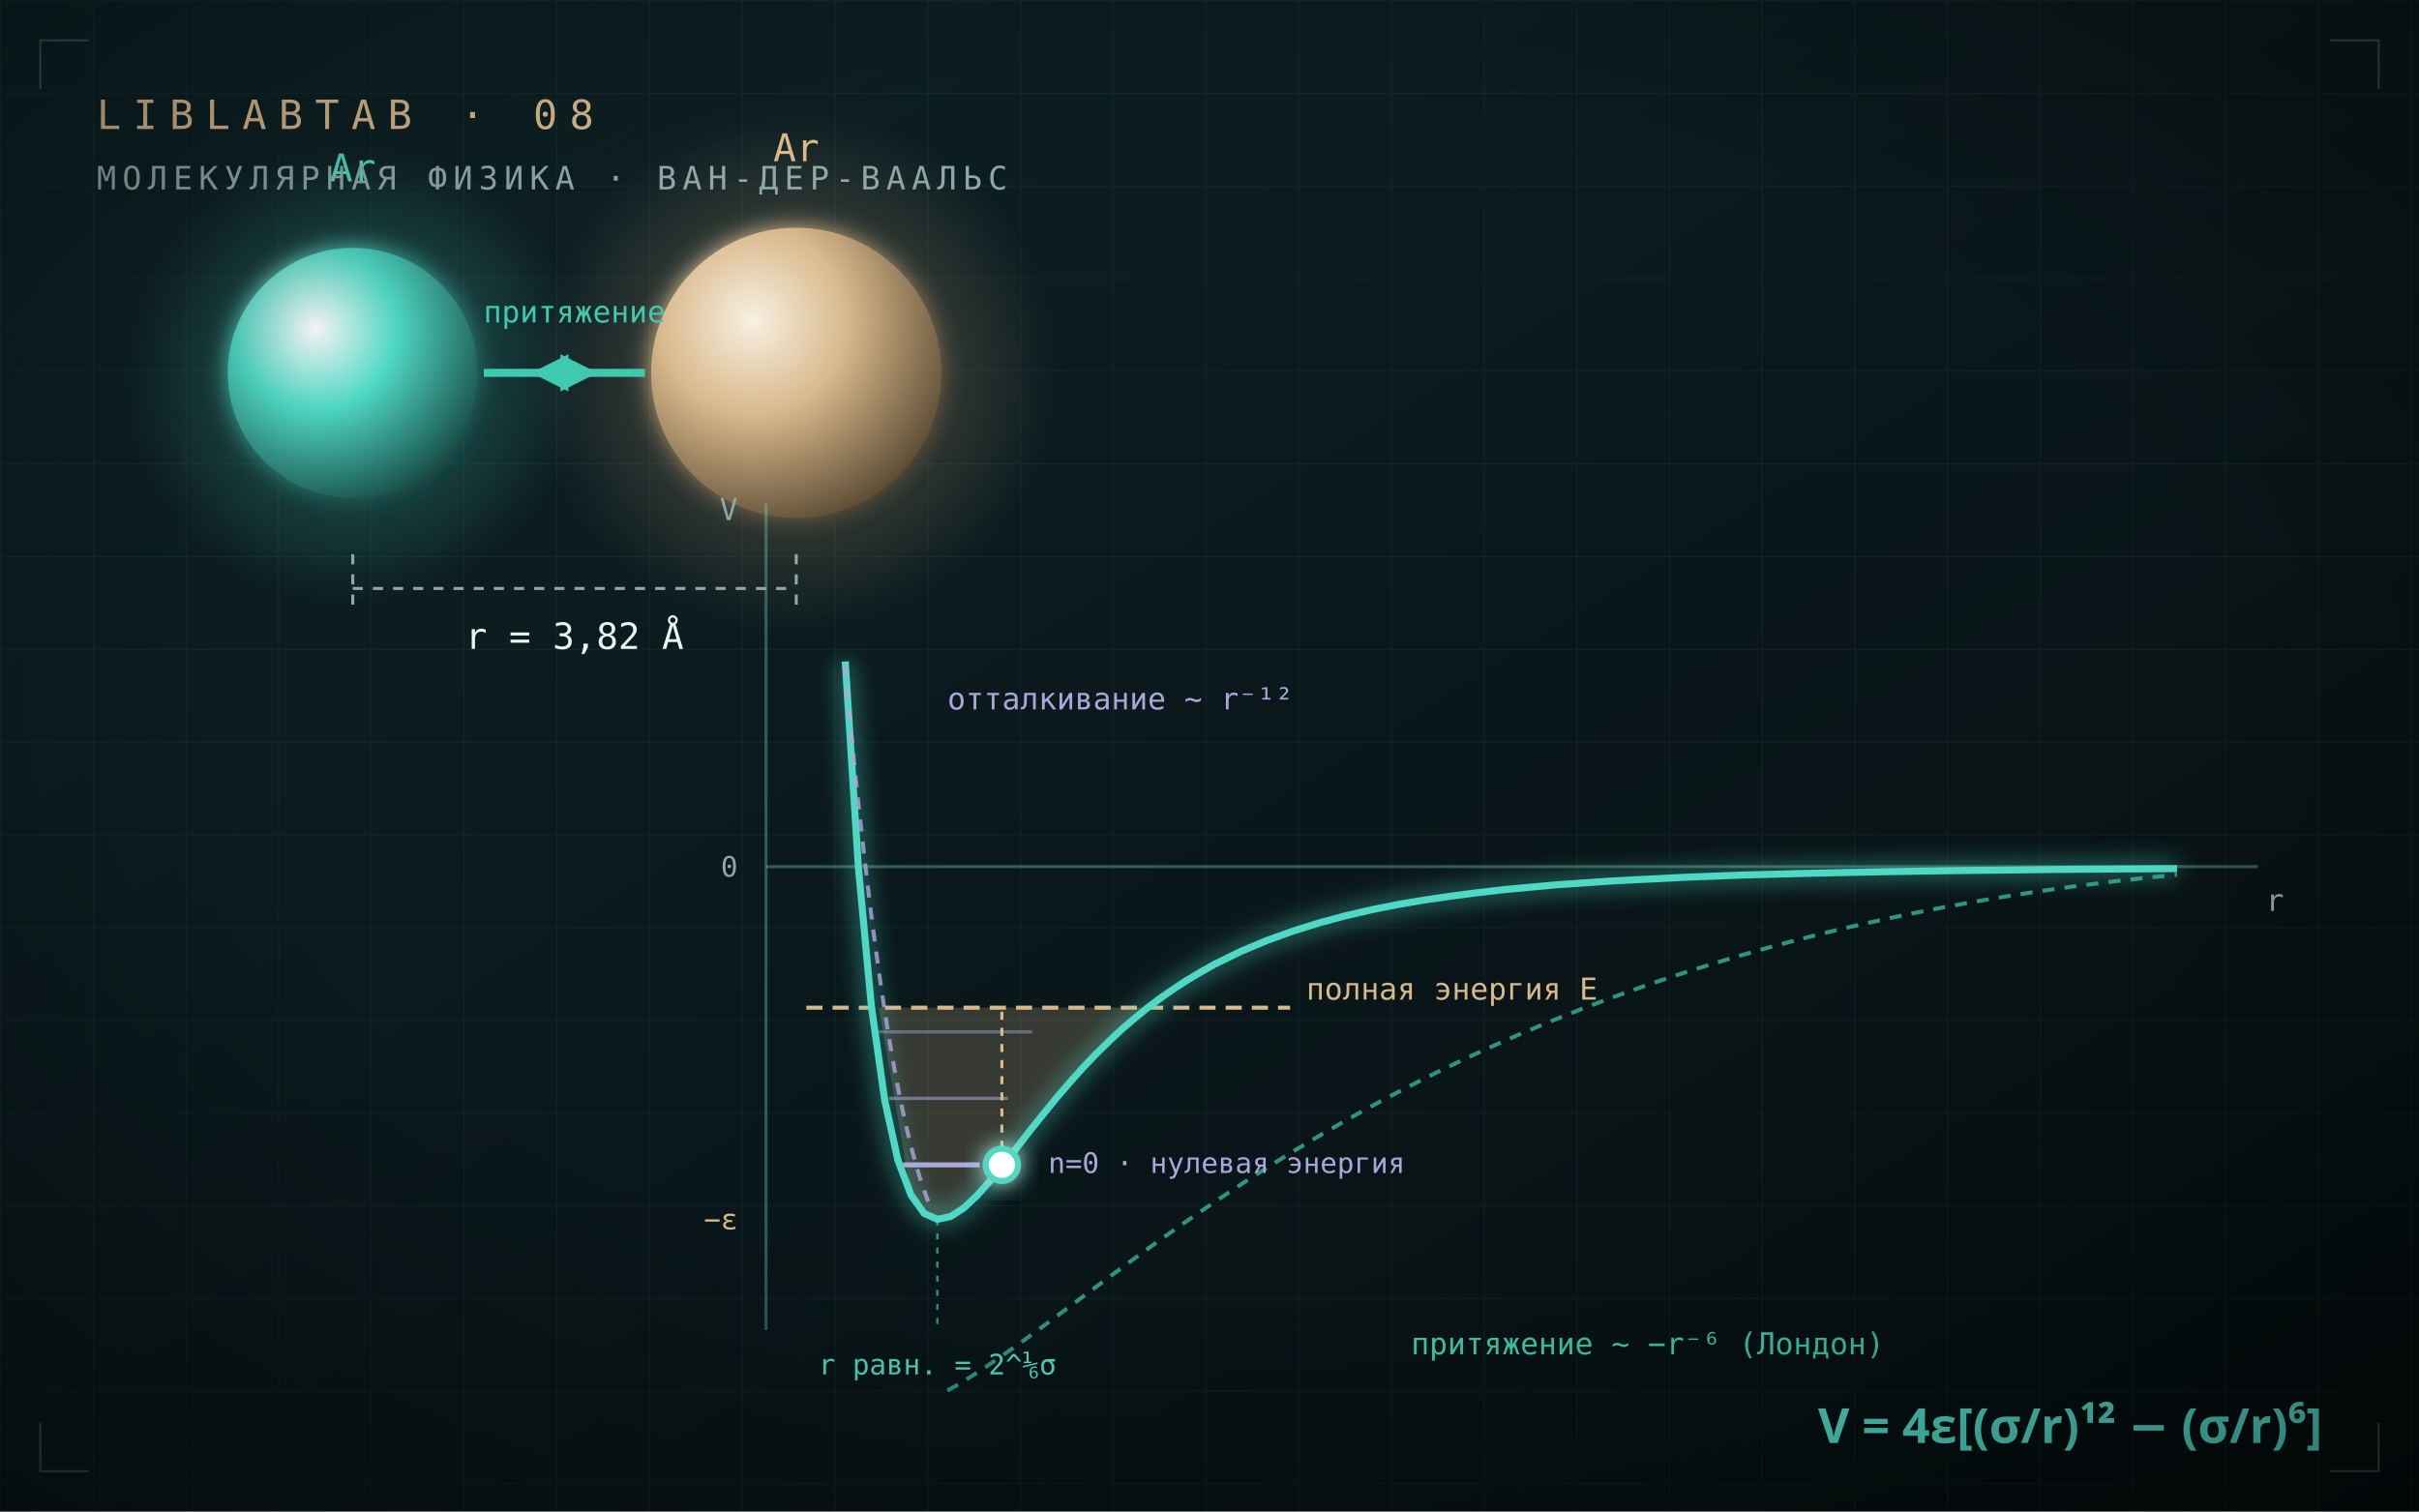
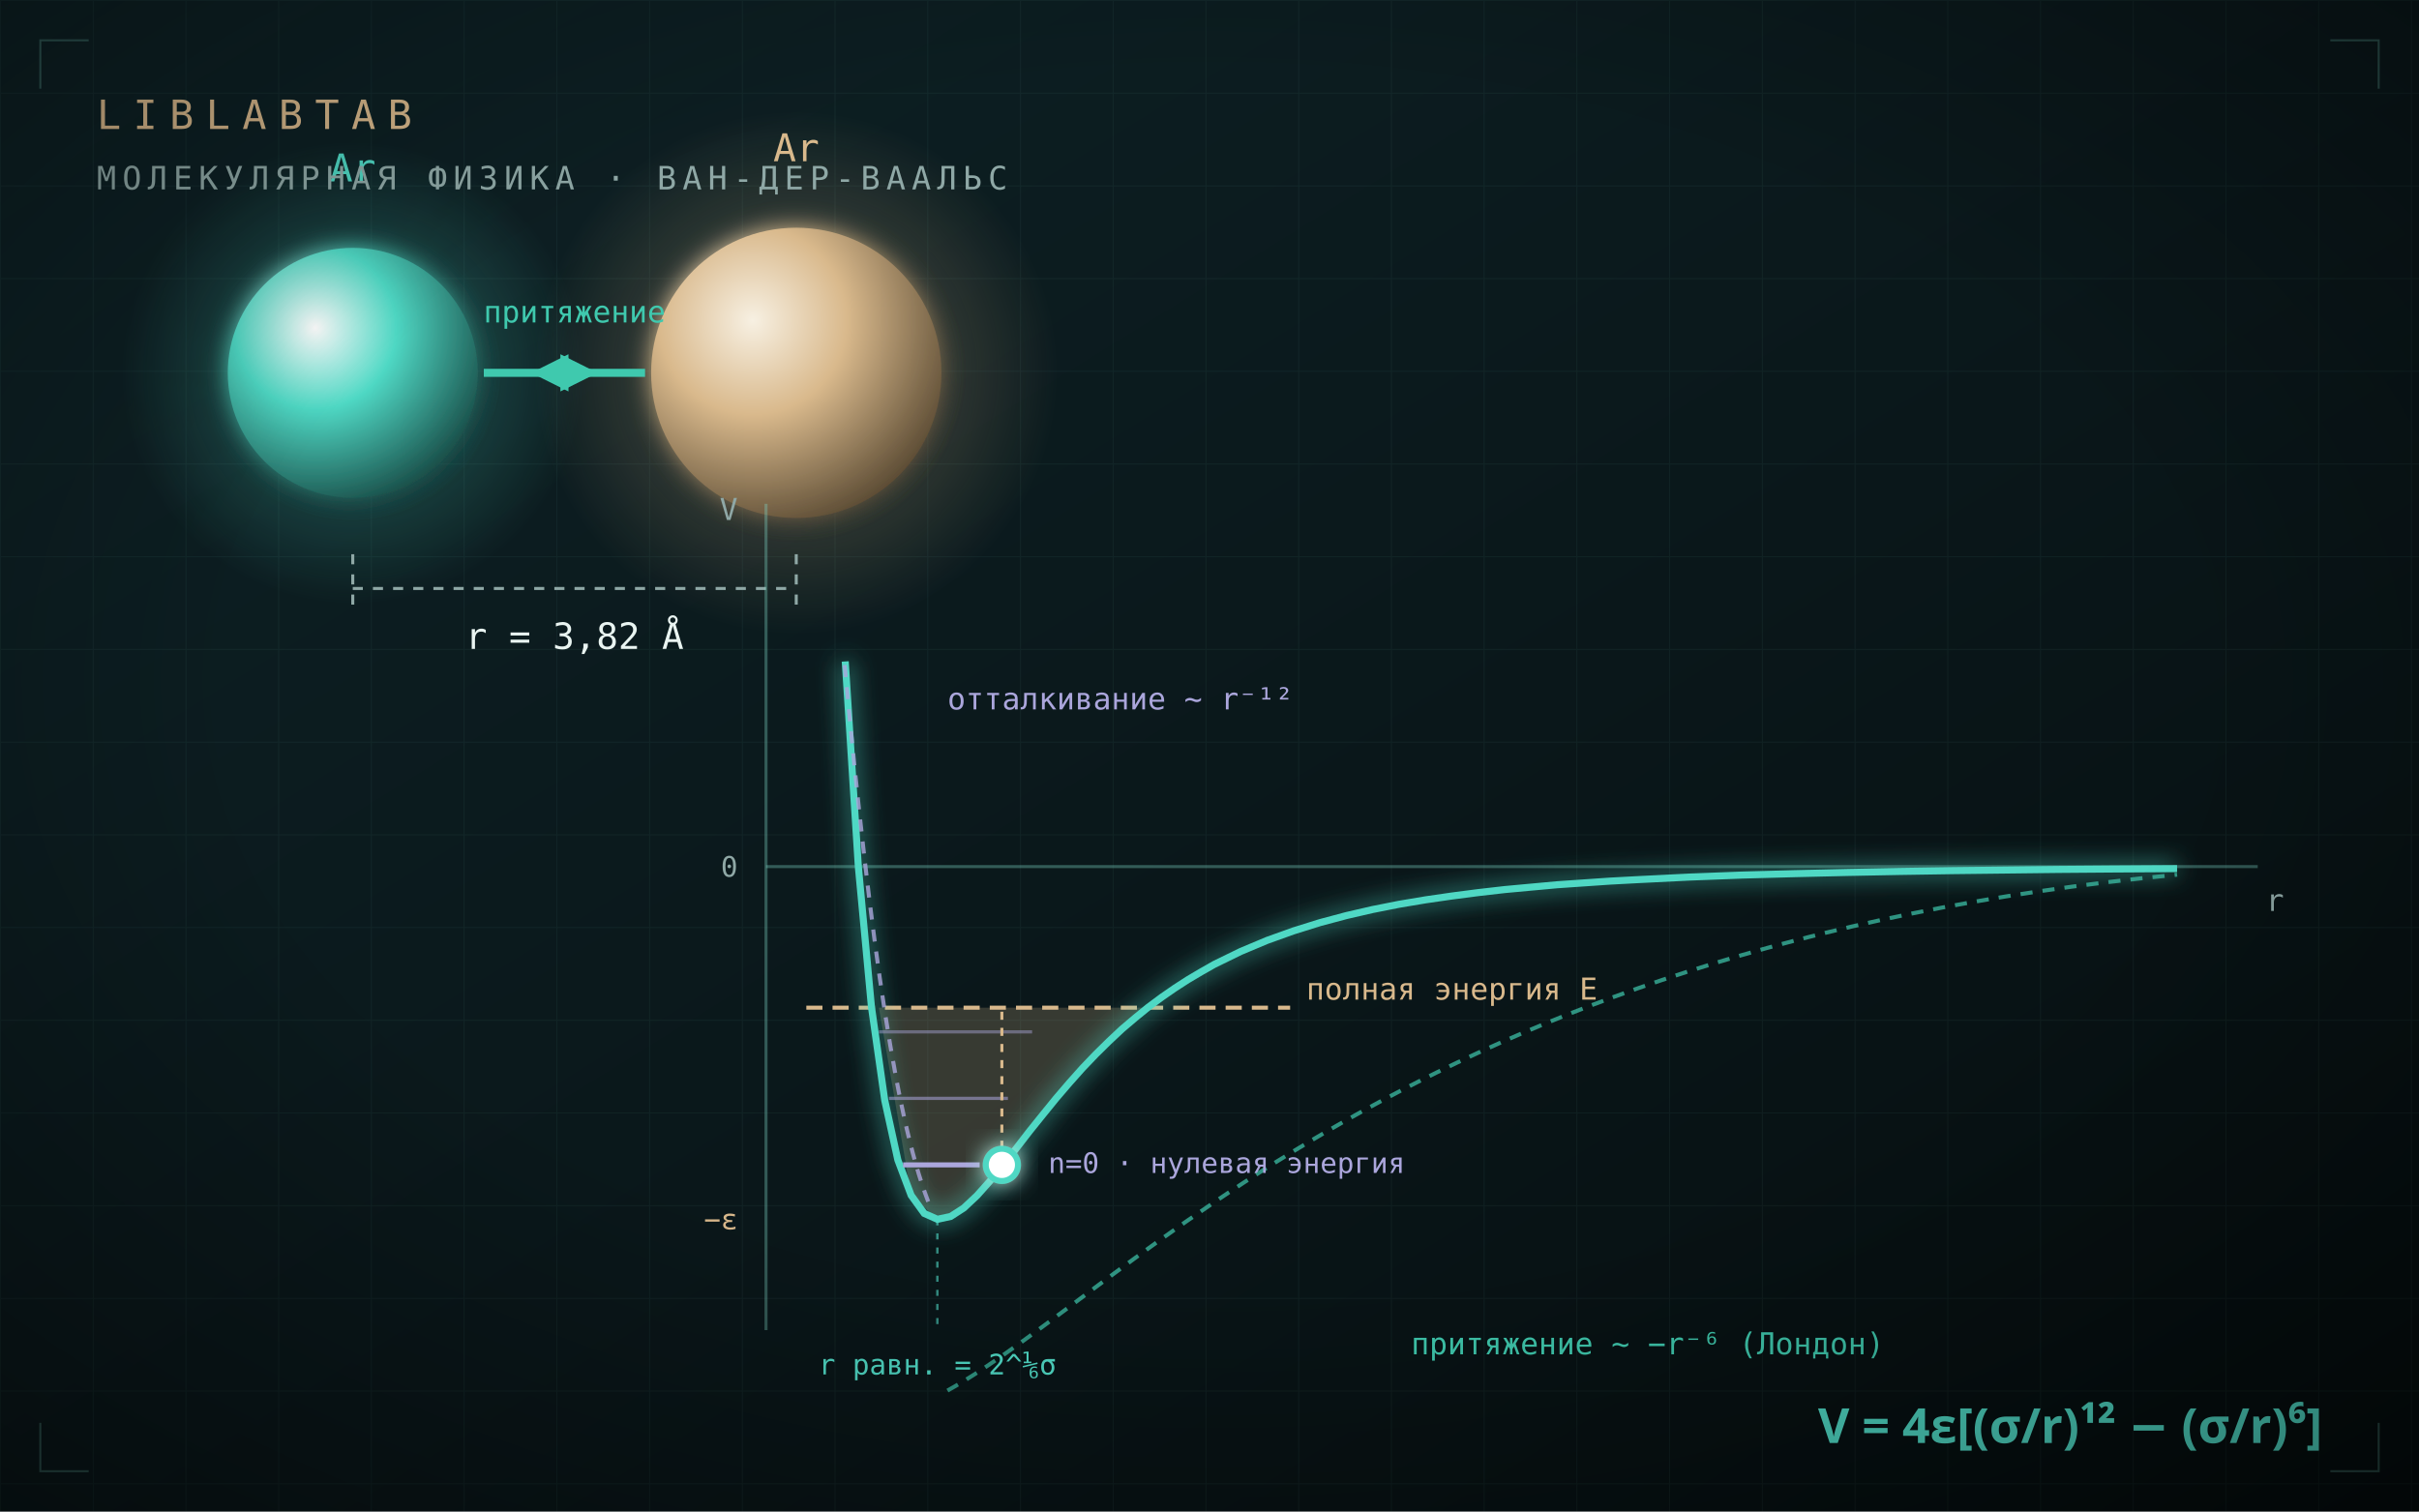
<svg xmlns="http://www.w3.org/2000/svg" viewBox="0 0 1200 750" font-family="JetBrains Mono, Consolas, monospace">
  <defs>
    <linearGradient id="bg" x1="0" y1="0" x2="1" y2="1">
      <stop offset="0" stop-color="#0E2226" />
      <stop offset=".55" stop-color="#0A171A" />
      <stop offset="1" stop-color="#050D0E" />
    </linearGradient>
    <pattern id="grid" width="46" height="46" patternUnits="userSpaceOnUse">
      <path d="M46 0H0V46" fill="none" stroke="#7ED6C7" stroke-opacity=".06" />
    </pattern>
    <radialGradient id="vig" cx=".5" cy=".45" r=".8">
      <stop offset=".5" stop-color="#000" stop-opacity="0" />
      <stop offset="1" stop-color="#000" stop-opacity=".55" />
    </radialGradient>
    <radialGradient id="cA" cx=".35" cy=".32" r=".85">
      <stop offset="0" stop-color="#ffffff" />
      <stop offset=".38" stop-color="#4FD8C4" />
      <stop offset="1" stop-color="#0B2A28" />
    </radialGradient>
    <radialGradient id="cB" cx=".35" cy=".32" r=".85">
      <stop offset="0" stop-color="#F7F0E2" />
      <stop offset=".38" stop-color="#D9B98C" />
      <stop offset="1" stop-color="#3A2E1C" />
    </radialGradient>
    <radialGradient id="halo" cx=".5" cy=".5" r=".5">
      <stop offset=".45" stop-color="#4FD8C4" stop-opacity=".22" />
      <stop offset="1" stop-color="#4FD8C4" stop-opacity="0" />
    </radialGradient>
    <radialGradient id="haloB" cx=".5" cy=".5" r=".5">
      <stop offset=".45" stop-color="#D9B98C" stop-opacity=".22" />
      <stop offset="1" stop-color="#D9B98C" stop-opacity="0" />
    </radialGradient>
    <filter id="glow" x="-60%" y="-60%" width="220%" height="220%">
      <feGaussianBlur stdDeviation="6" result="b" />
      <feMerge>
        <feMergeNode in="b" />
        <feMergeNode in="SourceGraphic" />
      </feMerge>
    </filter>
  </defs>
  <rect width="1200" height="750" fill="url(#bg)" />
  <rect width="1200" height="750" fill="url(#grid)" />
  <circle cx="175" cy="185" r="115" fill="url(#halo)" />
  <circle cx="175" cy="185" r="62" fill="url(#cA)" filter="url(#glow)" />
  <circle cx="395" cy="185" r="130" fill="url(#haloB)" />
  <circle cx="395" cy="185" r="72" fill="url(#cB)" filter="url(#glow)" />
  <text x="175" y="90" fill="#4FD8C4" font-size="19" text-anchor="middle">Ar</text>
  <text x="395" y="80" fill="#D9B98C" font-size="19" text-anchor="middle">Ar</text>
  <g stroke="#3FC9AE" stroke-width="4" fill="#3FC9AE">
    <path d="M240 185 H 292" />
    <path d="M292 185 l-12 -6 l0 12 z" />
    <path d="M320 185 H 268" />
    <path d="M268 185 l12 -6 l0 12 z" />
  </g>
  <text x="285" y="160" fill="#3FC9AE" font-size="15" text-anchor="middle">притяжение</text>
  <g stroke="#8FA8A6" stroke-width="1.5" stroke-dasharray="5 5">
    <path d="M175 275 V 300" />
    <path d="M395 275 V 300" />
    <path d="M175 292 H 395" />
  </g>
  <text x="285" y="322" fill="#E9F4F1" font-size="18" text-anchor="middle">r = 3,82 Å</text>
  <g stroke="rgba(126,214,199,.35)" stroke-width="1.5">
    <path d="M380 250 V 660" />
    <path d="M380 430 H 1120" />
  </g>
  <text x="366" y="258" fill="#8FA8A6" font-size="15" text-anchor="end">V</text>
  <text x="1124" y="452" fill="#8FA8A6" font-size="15">r</text>
  <text x="366" y="435" fill="#8FA8A6" font-size="14" text-anchor="end">0</text>
  <text x="366" y="610" fill="#D9B98C" font-size="14" text-anchor="end">−ε</text>
  <path d="M436 500 L 452 593 L 465 605 L 478 599 L 491 586 L 504 570 L 517 553 L 530 537 L 543 523 L 556 511 L 569 500 Z" fill="#D9B98C" fill-opacity=".22" />
  <path d="M400 500 H 640" stroke="#D9B98C" stroke-width="2" stroke-dasharray="8 5" />
  <text x="648" y="496" fill="#D9B98C" font-size="15">полная энергия E</text>
  <polyline fill="none" stroke="#4FD8C4" stroke-width="3.5" filter="url(#glow)" points="419.3,328.2 425.8,430 432.3,499.6 438.9,546 445.4,575.6 452,593.1 458.5,602.1 465,605 471.6,603.6 478.1,599.4 484.7,593.2 491.2,585.9 497.8,577.9 504.3,569.6 510.8,561.2 517.4,553 523.9,545 530.5,537.3 537,530 543.6,523.1 550.1,516.7 556.6,510.6 563.2,505 569.7,499.7 576.3,494.8 582.8,490.3 589.3,486.1 595.9,482.2 602.4,478.5 615.5,472.1 628.6,466.6 641.7,461.9 654.8,457.8 667.9,454.3 680.9,451.3 694,448.7 707.1,446.5 720.2,444.6 733.3,442.9 746.4,441.4 759.4,440.2 772.5,439 785.6,438.1 798.7,437.2 811.8,436.5 837.9,435.2 864.1,434.2 890.3,433.5 916.4,432.9 942.6,432.4 968.8,432 995,431.7 1021.1,431.4 1047.3,431.2 1080,431" />
  <path d="M419 330 C 432 470, 445 560, 462 600" fill="none" stroke="#ABA6DC" stroke-width="2" stroke-dasharray="6 5" opacity=".8" />
  <text x="470" y="352" fill="#ABA6DC" font-size="15">отталкивание ~ r⁻¹²</text>
  <path d="M470 690 C 560 640, 700 470, 1080 434" fill="none" stroke="#3FC9AE" stroke-width="2" stroke-dasharray="6 5" opacity=".7" />
  <text x="700" y="672" fill="#3FC9AE" font-size="15">притяжение ~ −r⁻⁶ (Лондон)</text>
  <g stroke="#ABA6DC">
    <path d="M448 578 H 486" stroke-width="2.5" />
    <path d="M441 545 H 500" stroke-width="1.6" opacity=".55" />
    <path d="M436 512 H 512" stroke-width="1.6" opacity=".45" />
  </g>
  <text x="520" y="582" fill="#ABA6DC" font-size="14">n=0 · нулевая энергия</text>
  <path d="M497 578 V 500" stroke="#D9B98C" stroke-width="1.5" stroke-dasharray="4 4" />
  <circle cx="497" cy="578" r="8" fill="#fff" stroke="#4FD8C4" stroke-width="3" filter="url(#glow)" />
  <path d="M465 605 V 660" stroke="#4FD8C4" stroke-width="1.2" stroke-dasharray="3 4" opacity=".6" />
  <text x="465" y="682" fill="#4FD8C4" font-size="14" text-anchor="middle">r равн. = 2^⅙σ</text>
-   <text x="48" y="64" fill="#D9B98C" font-size="20" letter-spacing="6">LIBLABTAB · 08</text>
+   <text x="48" y="64" fill="#D9B98C" font-size="20" letter-spacing="6">LIBLABTAB</text>
  <text x="48" y="94" fill="#8FA8A6" font-size="16" letter-spacing="3">МОЛЕКУЛЯРНАЯ ФИЗИКА · ВАН-ДЕР-ВААЛЬС</text>
  <text x="1152" y="716" fill="#4FD8C4" font-size="24" text-anchor="end" font-family="Unbounded, sans-serif" font-weight="600">V = 4ε[(σ/r)¹² − (σ/r)⁶]</text>
  <g stroke="#7ED6C7" stroke-opacity=".3" fill="none">
    <path d="M20 44V20h24" />
    <path d="M1156 20h24v24" />
    <path d="M1180 706v24h-24" />
    <path d="M44 730H20v-24" />
  </g>
  <rect width="1200" height="750" fill="url(#vig)" />
</svg>
